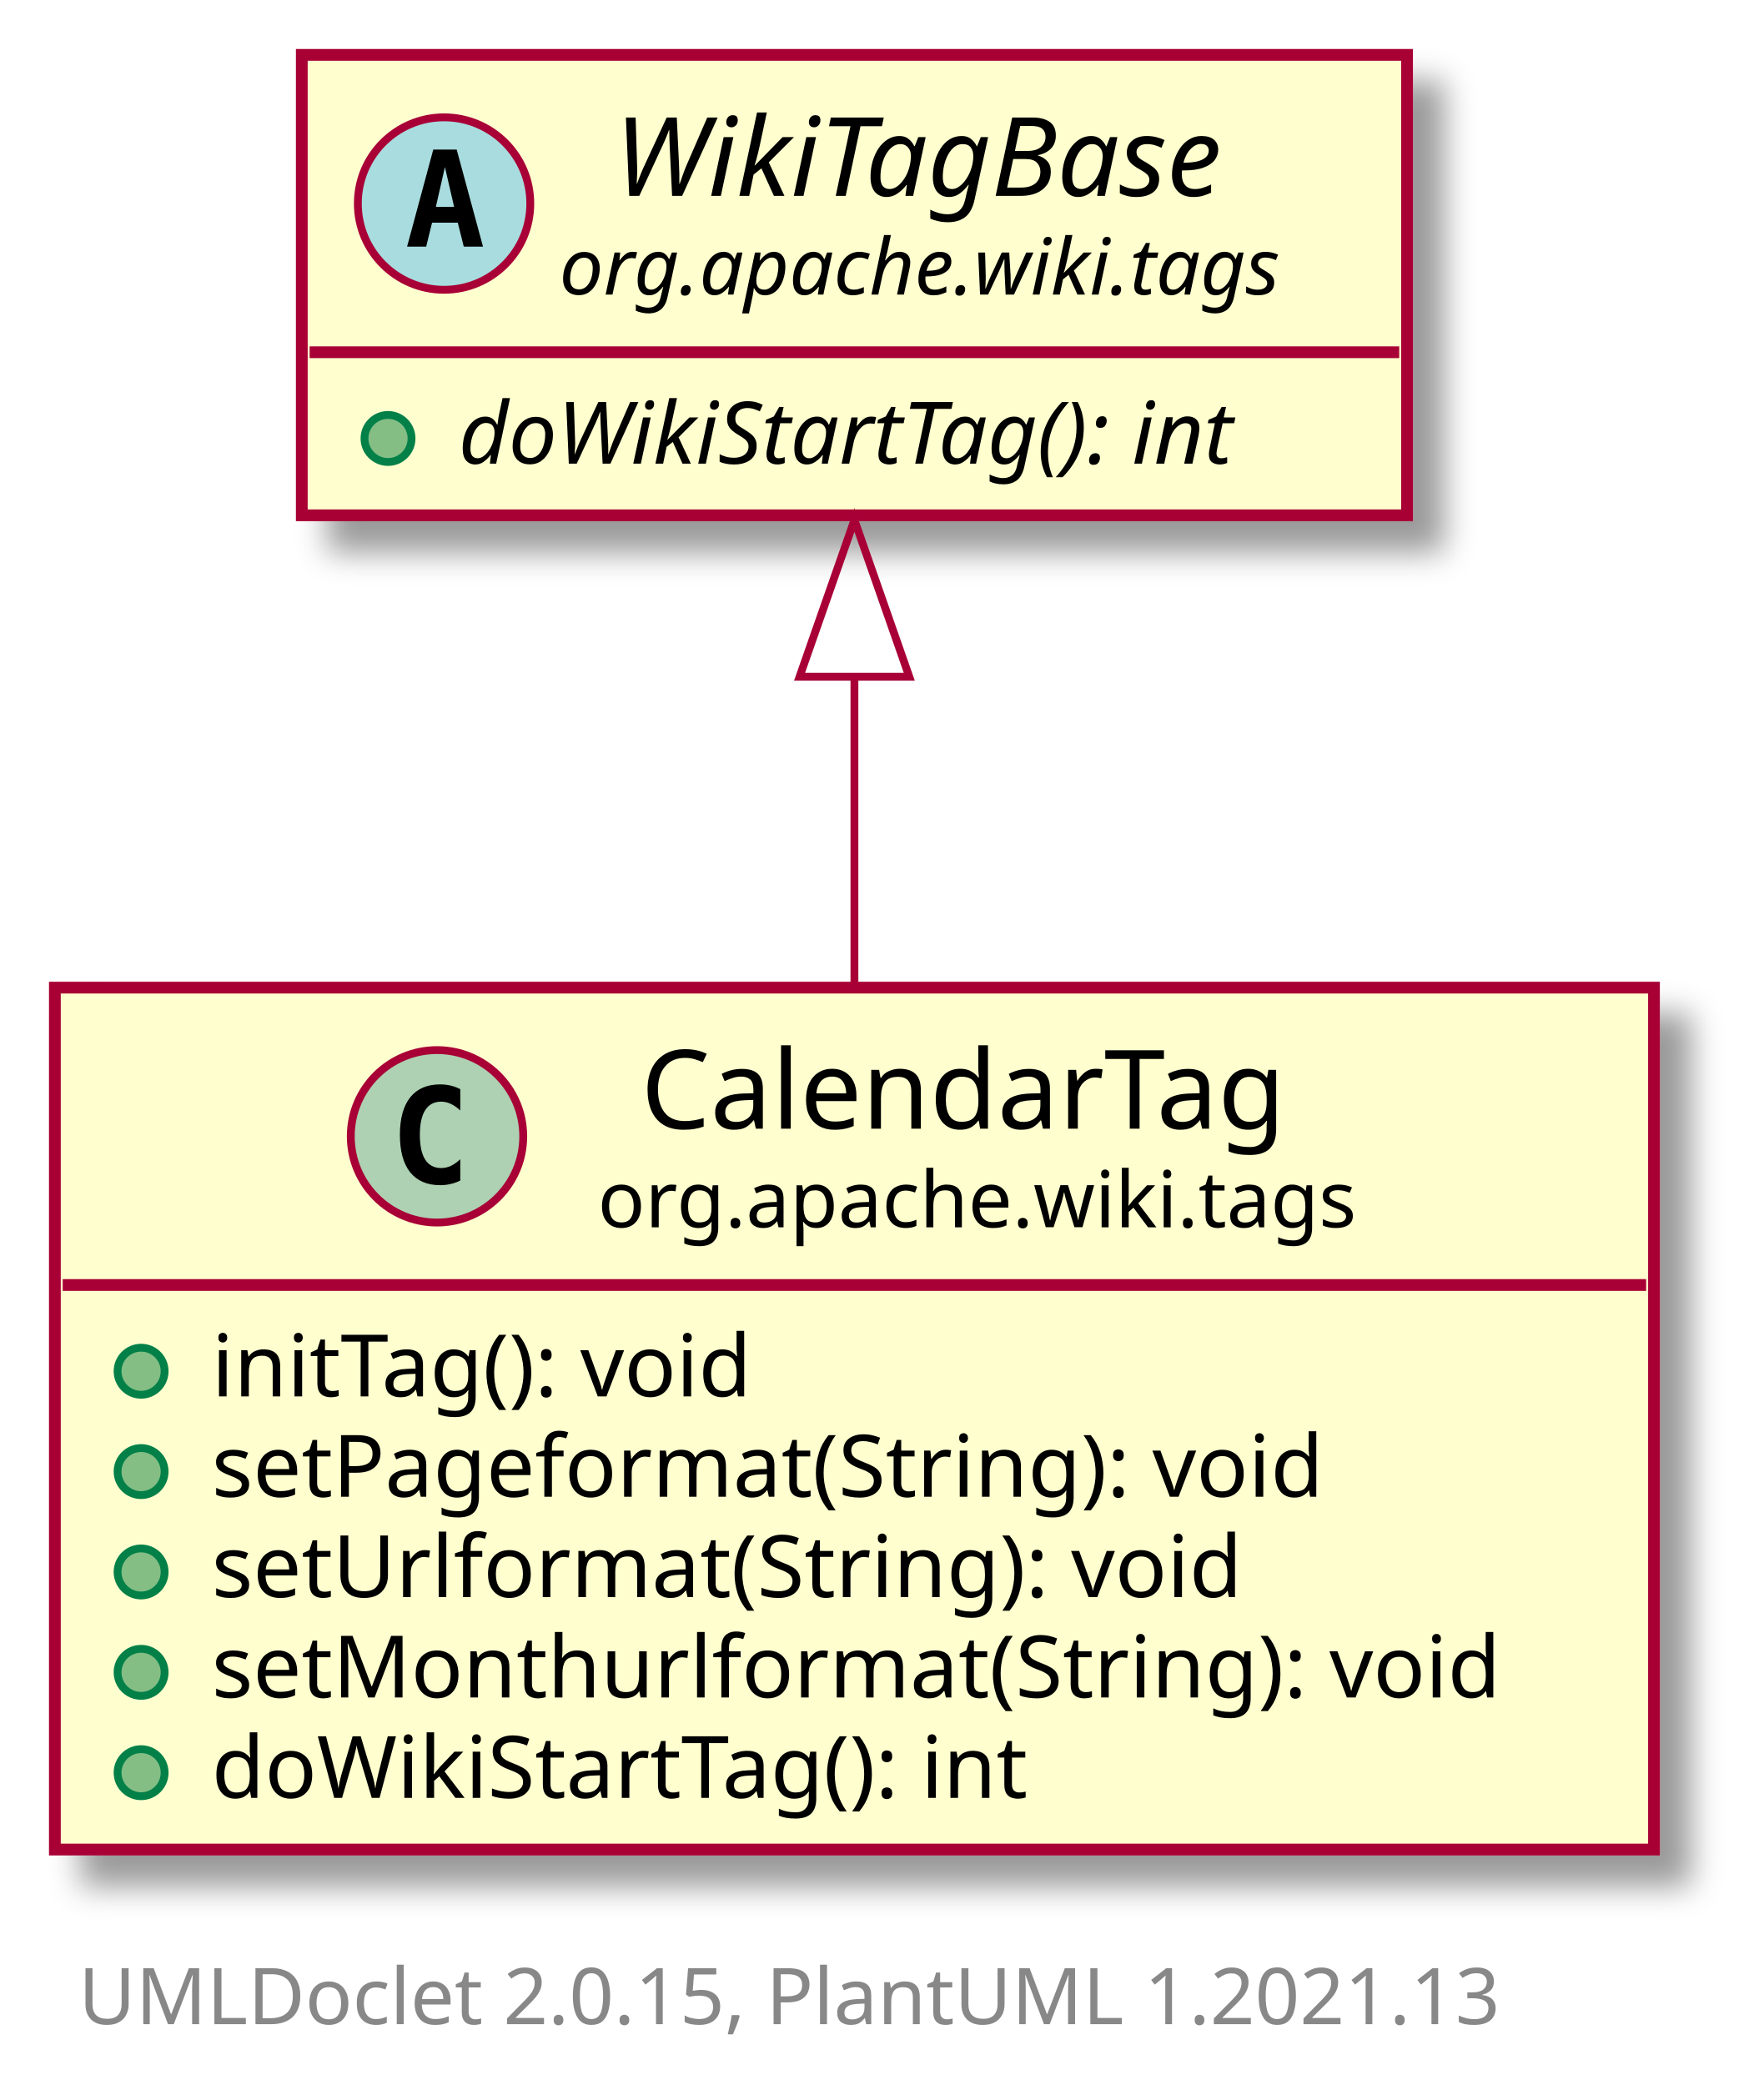
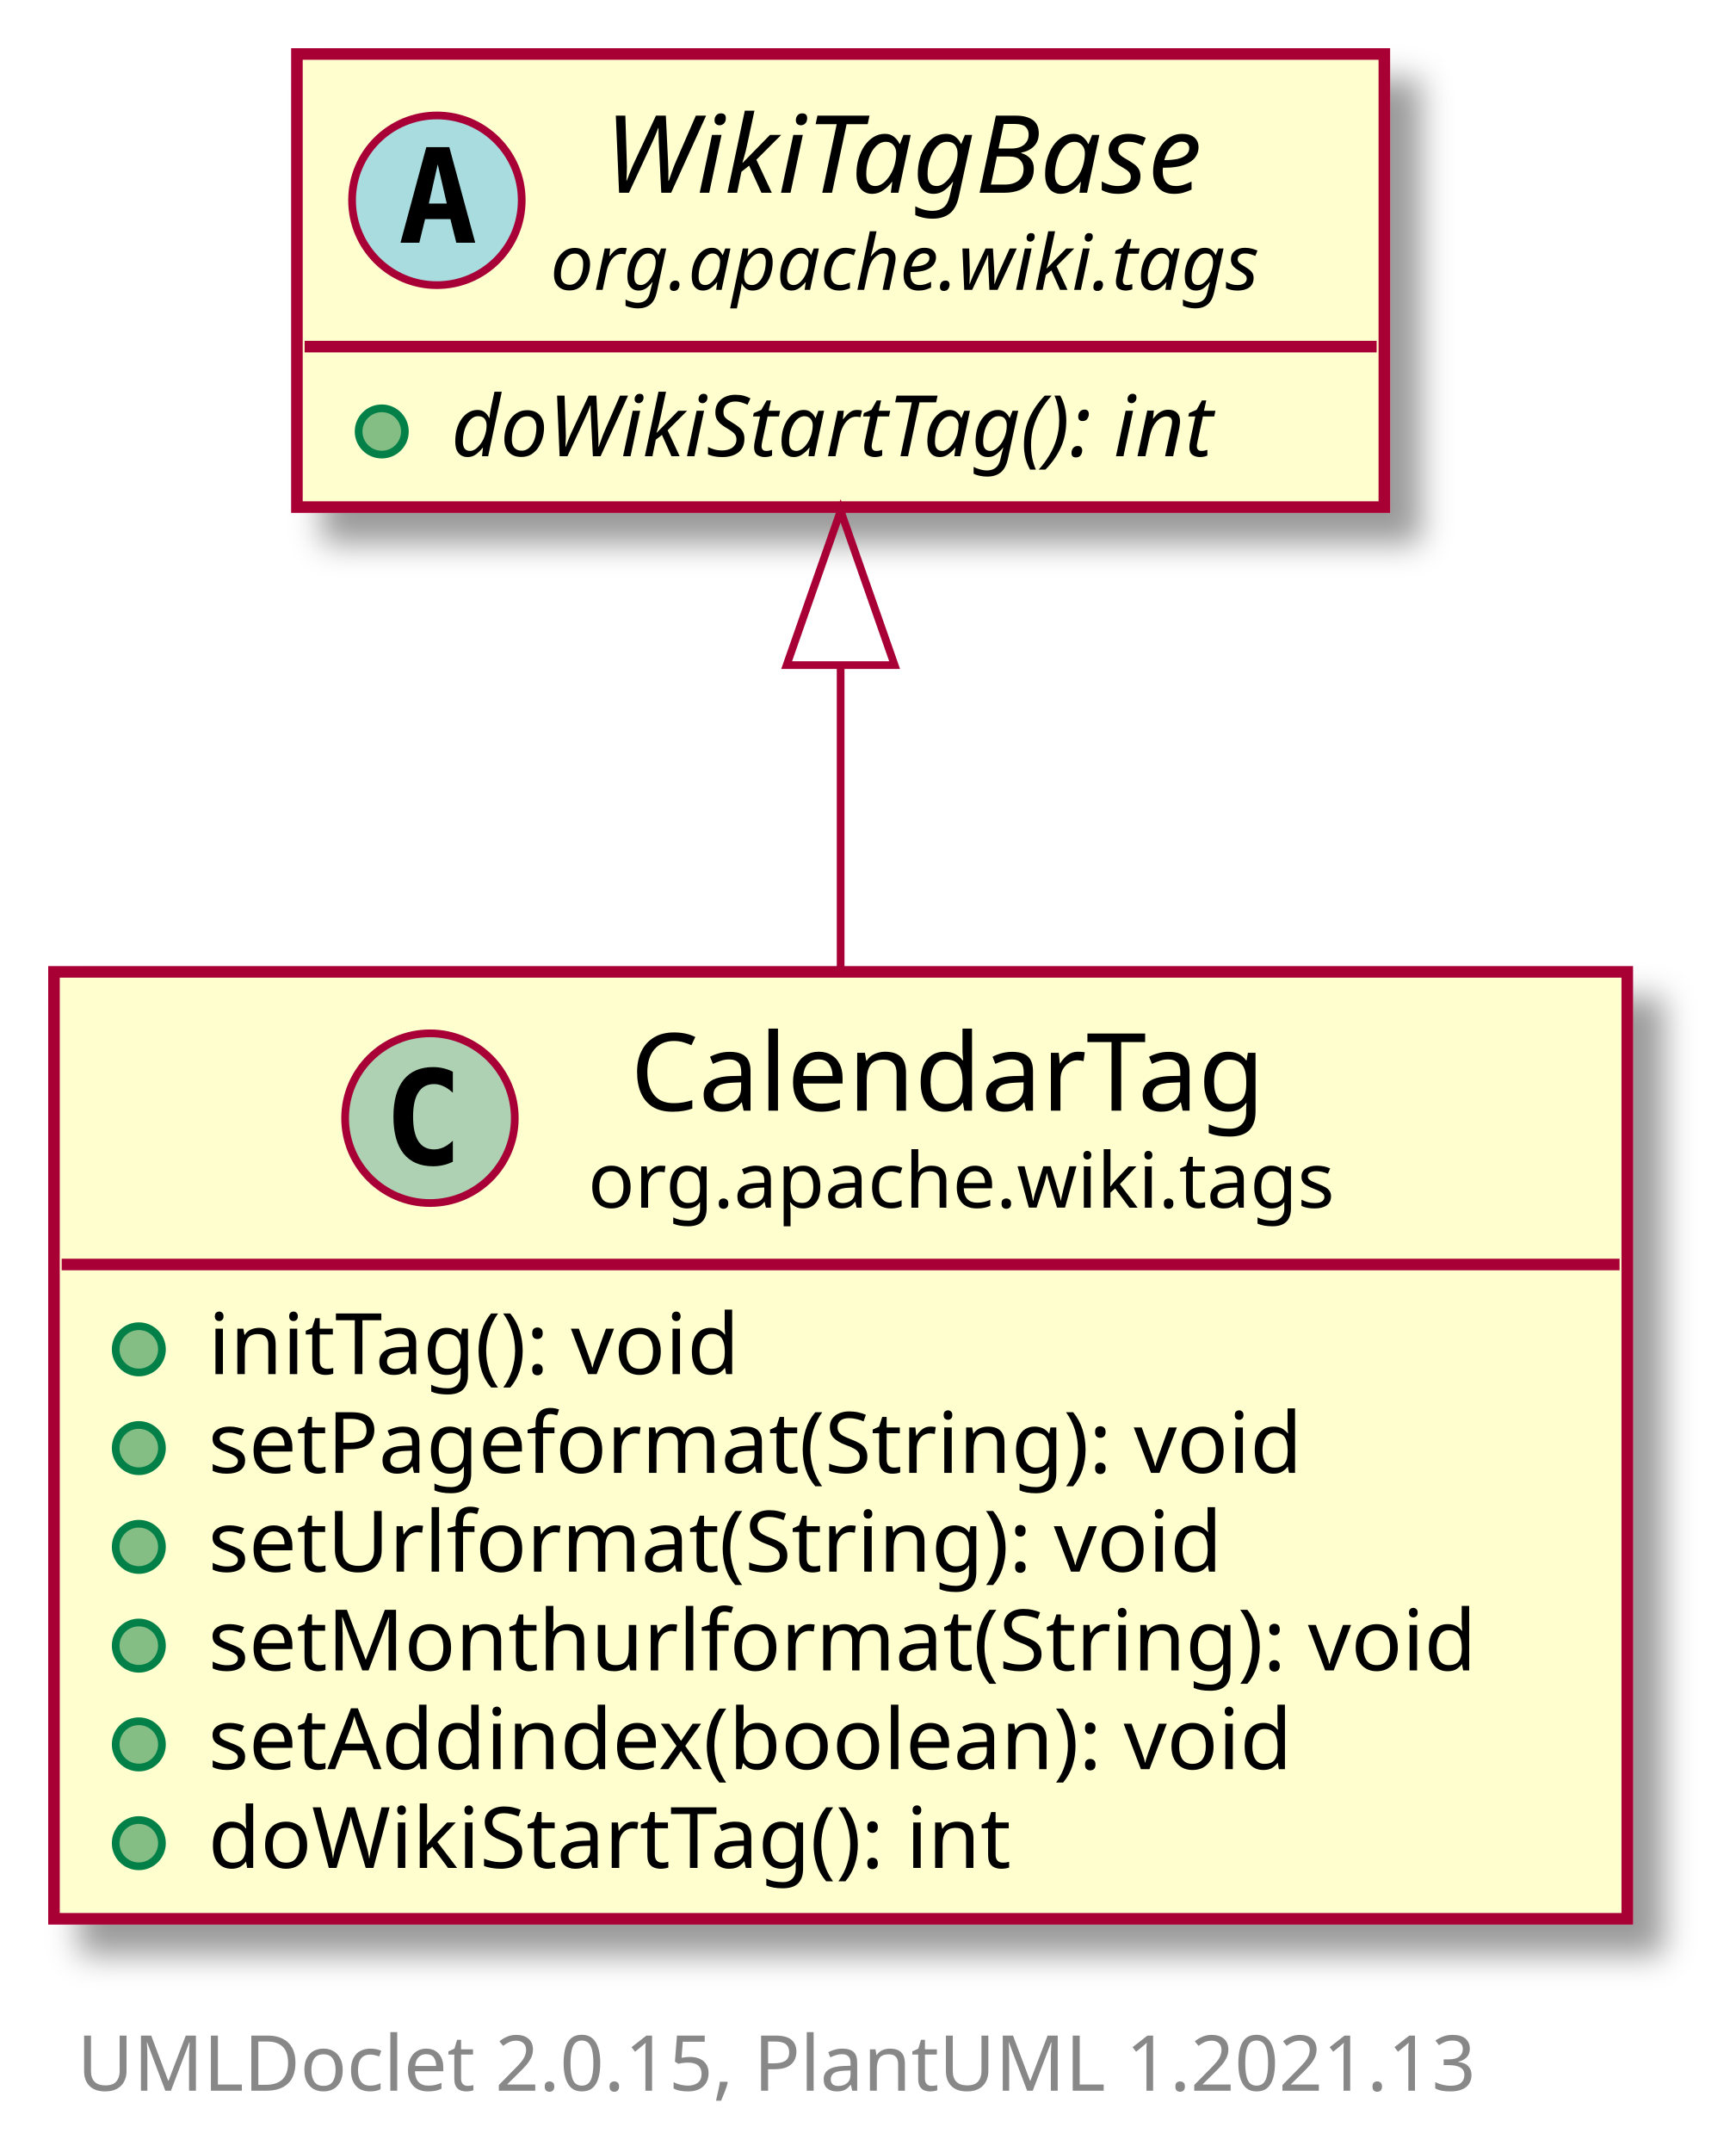
- <svg xmlns="http://www.w3.org/2000/svg" xmlns:xlink="http://www.w3.org/1999/xlink" contentScriptType="application/ecmascript" contentStyleType="text/css" height="266px" preserveAspectRatio="none" style="width:225px;height:266px;background:#FFFFFF;" version="1.1" viewBox="0 0 225 266" width="225px" zoomAndPan="magnify">
+ <svg xmlns="http://www.w3.org/2000/svg" xmlns:xlink="http://www.w3.org/1999/xlink" contentScriptType="application/ecmascript" contentStyleType="text/css" height="279px" preserveAspectRatio="none" style="width:225px;height:279px;background:#FFFFFF;" version="1.1" viewBox="0 0 225 279" width="225px" zoomAndPan="magnify">
  <defs>
-     <filter height="300%" id="fg56e652xhzn" width="300%" x="-1" y="-1">
+     <filter height="300%" id="fzbsrbr0fsqlz" width="300%" x="-1" y="-1">
      <feGaussianBlur result="blurOut" stdDeviation="2.0" />
      <feColorMatrix in="blurOut" result="blurOut2" type="matrix" values="0 0 0 0 0 0 0 0 0 0 0 0 0 0 0 0 0 0 .4 0" />
      <feOffset dx="4.0" dy="4.0" in="blurOut2" result="blurOut3" />
      <feBlend in="SourceGraphic" in2="blurOut3" mode="normal" />
    </filter>
  </defs>
  <g>
    <a href="CalendarTag.html" target="_top" title="CalendarTag.html" xlink:actuate="onRequest" xlink:href="CalendarTag.html" xlink:show="new" xlink:title="CalendarTag.html" xlink:type="simple">
-       <rect codeLine="5" fill="#FEFECE" filter="url(#fg56e652xhzn)" height="109.961" id="org.apache.wiki.tags.CalendarTag" style="stroke:#A80036;stroke-width:1.5;" width="204" x="7" y="126" />
+       <rect codeLine="5" fill="#FEFECE" filter="url(#fzbsrbr0fsqlz)" height="122.766" id="org.apache.wiki.tags.CalendarTag" style="stroke:#A80036;stroke-width:1.5;" width="204" x="7" y="126" />
      <ellipse cx="55.75" cy="144.969" fill="#ADD1B2" rx="11" ry="11" style="stroke:#A80036;stroke-width:1.0;" />
      <path d="M58.719,150.609 Q58.141,150.906 57.5,151.047 Q56.859,151.203 56.156,151.203 Q53.656,151.203 52.328,149.562 Q51.016,147.906 51.016,144.781 Q51.016,141.656 52.328,140 Q53.656,138.344 56.156,138.344 Q56.859,138.344 57.5,138.5 Q58.156,138.656 58.719,138.953 L58.719,141.672 Q58.094,141.094 57.5,140.828 Q56.906,140.547 56.281,140.547 Q54.938,140.547 54.25,141.625 Q53.562,142.688 53.562,144.781 Q53.562,146.875 54.25,147.953 Q54.938,149.016 56.281,149.016 Q56.906,149.016 57.5,148.75 Q58.094,148.469 58.719,147.891 L58.719,150.609 Z " fill="#000000" />
      <text fill="#000000" font-family="sans-serif" font-size="14" lengthAdjust="spacing" textLength="87" x="81.75" y="143.995">CalendarTag</text>
      <text fill="#000000" font-family="sans-serif" font-size="10" lengthAdjust="spacing" textLength="98" x="76.25" y="156.579">org.apache.wiki.tags</text>
      <line style="stroke:#A80036;stroke-width:1.5;" x1="8" x2="210" y1="163.938" y2="163.938" />
      <ellipse cx="18" cy="174.938" fill="#84BE84" rx="3" ry="3" style="stroke:#038048;stroke-width:1.0;" />
      <text fill="#000000" font-family="sans-serif" font-size="11" lengthAdjust="spacing" textLength="77" x="27" y="178.148">initTag(): void</text>
      <ellipse cx="18" cy="187.742" fill="#84BE84" rx="3" ry="3" style="stroke:#038048;stroke-width:1.0;" />
      <text fill="#000000" font-family="sans-serif" font-size="11" lengthAdjust="spacing" textLength="157" x="27" y="190.953">setPageformat(String): void</text>
      <ellipse cx="18" cy="200.547" fill="#84BE84" rx="3" ry="3" style="stroke:#038048;stroke-width:1.0;" />
      <text fill="#000000" font-family="sans-serif" font-size="11" lengthAdjust="spacing" textLength="145" x="27" y="203.757">setUrlformat(String): void</text>
      <ellipse cx="18" cy="213.352" fill="#84BE84" rx="3" ry="3" style="stroke:#038048;stroke-width:1.0;" />
      <text fill="#000000" font-family="sans-serif" font-size="11" lengthAdjust="spacing" textLength="178" x="27" y="216.562">setMonthurlformat(String): void</text>
      <ellipse cx="18" cy="226.156" fill="#84BE84" rx="3" ry="3" style="stroke:#038048;stroke-width:1.0;" />
-       <text fill="#000000" font-family="sans-serif" font-size="11" lengthAdjust="spacing" textLength="114" x="27" y="229.367">doWikiStartTag(): int</text>
+       <text fill="#000000" font-family="sans-serif" font-size="11" lengthAdjust="spacing" textLength="153" x="27" y="229.367">setAddindex(boolean): void</text>
+       <ellipse cx="18" cy="238.961" fill="#84BE84" rx="3" ry="3" style="stroke:#038048;stroke-width:1.0;" />
+       <text fill="#000000" font-family="sans-serif" font-size="11" lengthAdjust="spacing" textLength="114" x="27" y="242.171">doWikiStartTag(): int</text>
    </a>
    <a href="WikiTagBase.html" target="_top" title="WikiTagBase.html" xlink:actuate="onRequest" xlink:href="WikiTagBase.html" xlink:show="new" xlink:title="WikiTagBase.html" xlink:type="simple">
-       <rect codeLine="13" fill="#FEFECE" filter="url(#fg56e652xhzn)" height="58.742" id="org.apache.wiki.tags.WikiTagBase" style="stroke:#A80036;stroke-width:1.5;" width="141" x="38.5" y="7" />
+       <rect codeLine="14" fill="#FEFECE" filter="url(#fzbsrbr0fsqlz)" height="58.742" id="org.apache.wiki.tags.WikiTagBase" style="stroke:#A80036;stroke-width:1.5;" width="141" x="38.5" y="7" />
      <ellipse cx="56.65" cy="25.969" fill="#A9DCDF" rx="11" ry="11" style="stroke:#A80036;stroke-width:1.0;" />
      <path d="M56.759,21.312 L55.603,26.391 L57.931,26.391 L56.759,21.312 Z M55.275,19.078 L58.259,19.078 L61.619,31.469 L59.166,31.469 L58.4,28.406 L55.119,28.406 L54.369,31.469 L51.931,31.469 L55.275,19.078 Z " fill="#000000" />
      <text fill="#000000" font-family="sans-serif" font-size="14" font-style="italic" lengthAdjust="spacing" textLength="88" x="78.35" y="24.995">WikiTagBase</text>
      <text fill="#000000" font-family="sans-serif" font-size="10" font-style="italic" lengthAdjust="spacing" textLength="102" x="71.35" y="37.579">org.apache.wiki.tags</text>
      <line style="stroke:#A80036;stroke-width:1.5;" x1="39.5" x2="178.5" y1="44.938" y2="44.938" />
      <ellipse cx="49.5" cy="55.938" fill="#84BE84" rx="3" ry="3" style="stroke:#038048;stroke-width:1.0;" />
      <text fill="#000000" font-family="sans-serif" font-size="11" font-style="italic" lengthAdjust="spacing" textLength="115" x="58.5" y="59.148">doWikiStartTag(): int</text>
    </a>
-     <path codeLine="17" d="M109,86.4 C109,99.11 109,112.88 109,125.84 " fill="none" id="org.apache.wiki.tags.WikiTagBase-backto-org.apache.wiki.tags.CalendarTag" style="stroke:#A80036;stroke-width:1.0;" />
-     <polygon fill="none" points="102,86.34,109,66.34,116,86.34,102,86.34" style="stroke:#A80036;stroke-width:1.0;" />
-     <text fill="#888888" font-family="sans-serif" font-size="10" lengthAdjust="spacing" textLength="192" x="10" y="258.243">UMLDoclet 2.0.15, PlantUML 1.2021.13</text>
+     <path codeLine="18" d="M109,86.61 C109,99.14 109,112.76 109,125.79 " fill="none" id="org.apache.wiki.tags.WikiTagBase-backto-org.apache.wiki.tags.CalendarTag" style="stroke:#A80036;stroke-width:1.0;" />
+     <polygon fill="none" points="102,86.23,109,66.23,116,86.23,102,86.23" style="stroke:#A80036;stroke-width:1.0;" />
+     <text fill="#888888" font-family="sans-serif" font-size="10" lengthAdjust="spacing" textLength="192" x="10" y="271.048">UMLDoclet 2.0.15, PlantUML 1.2021.13</text>
  </g>
</svg>
